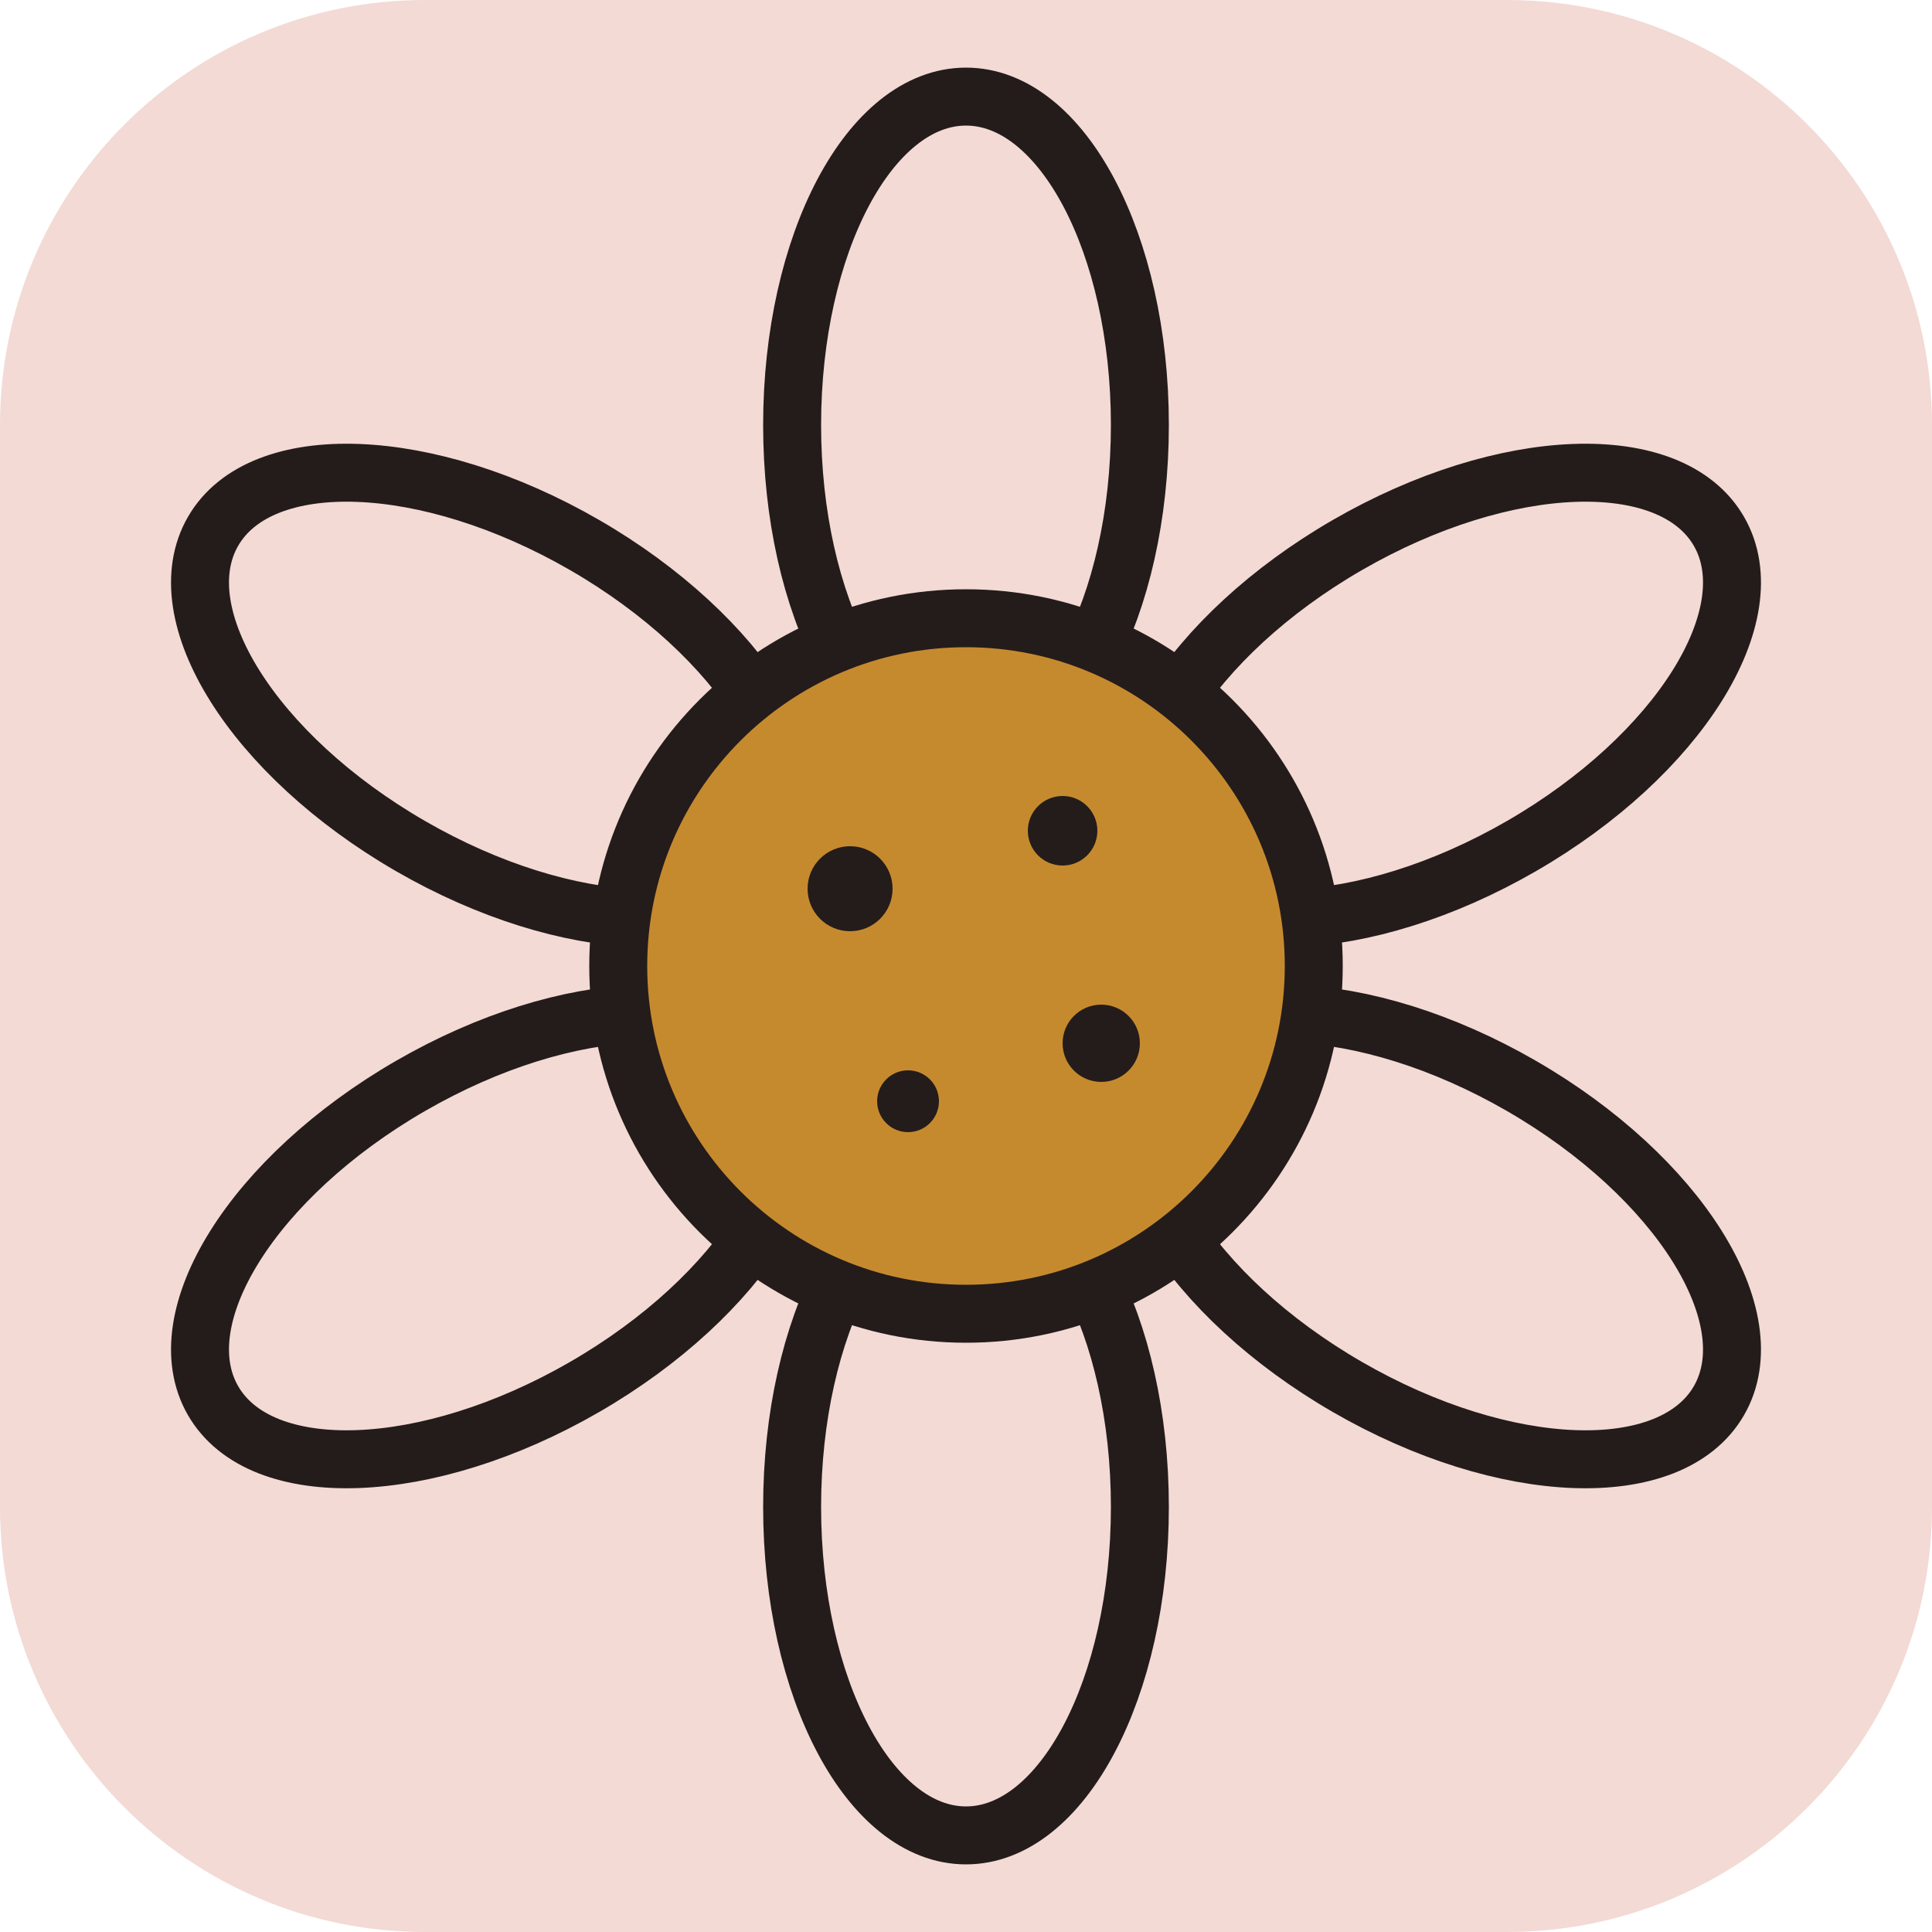
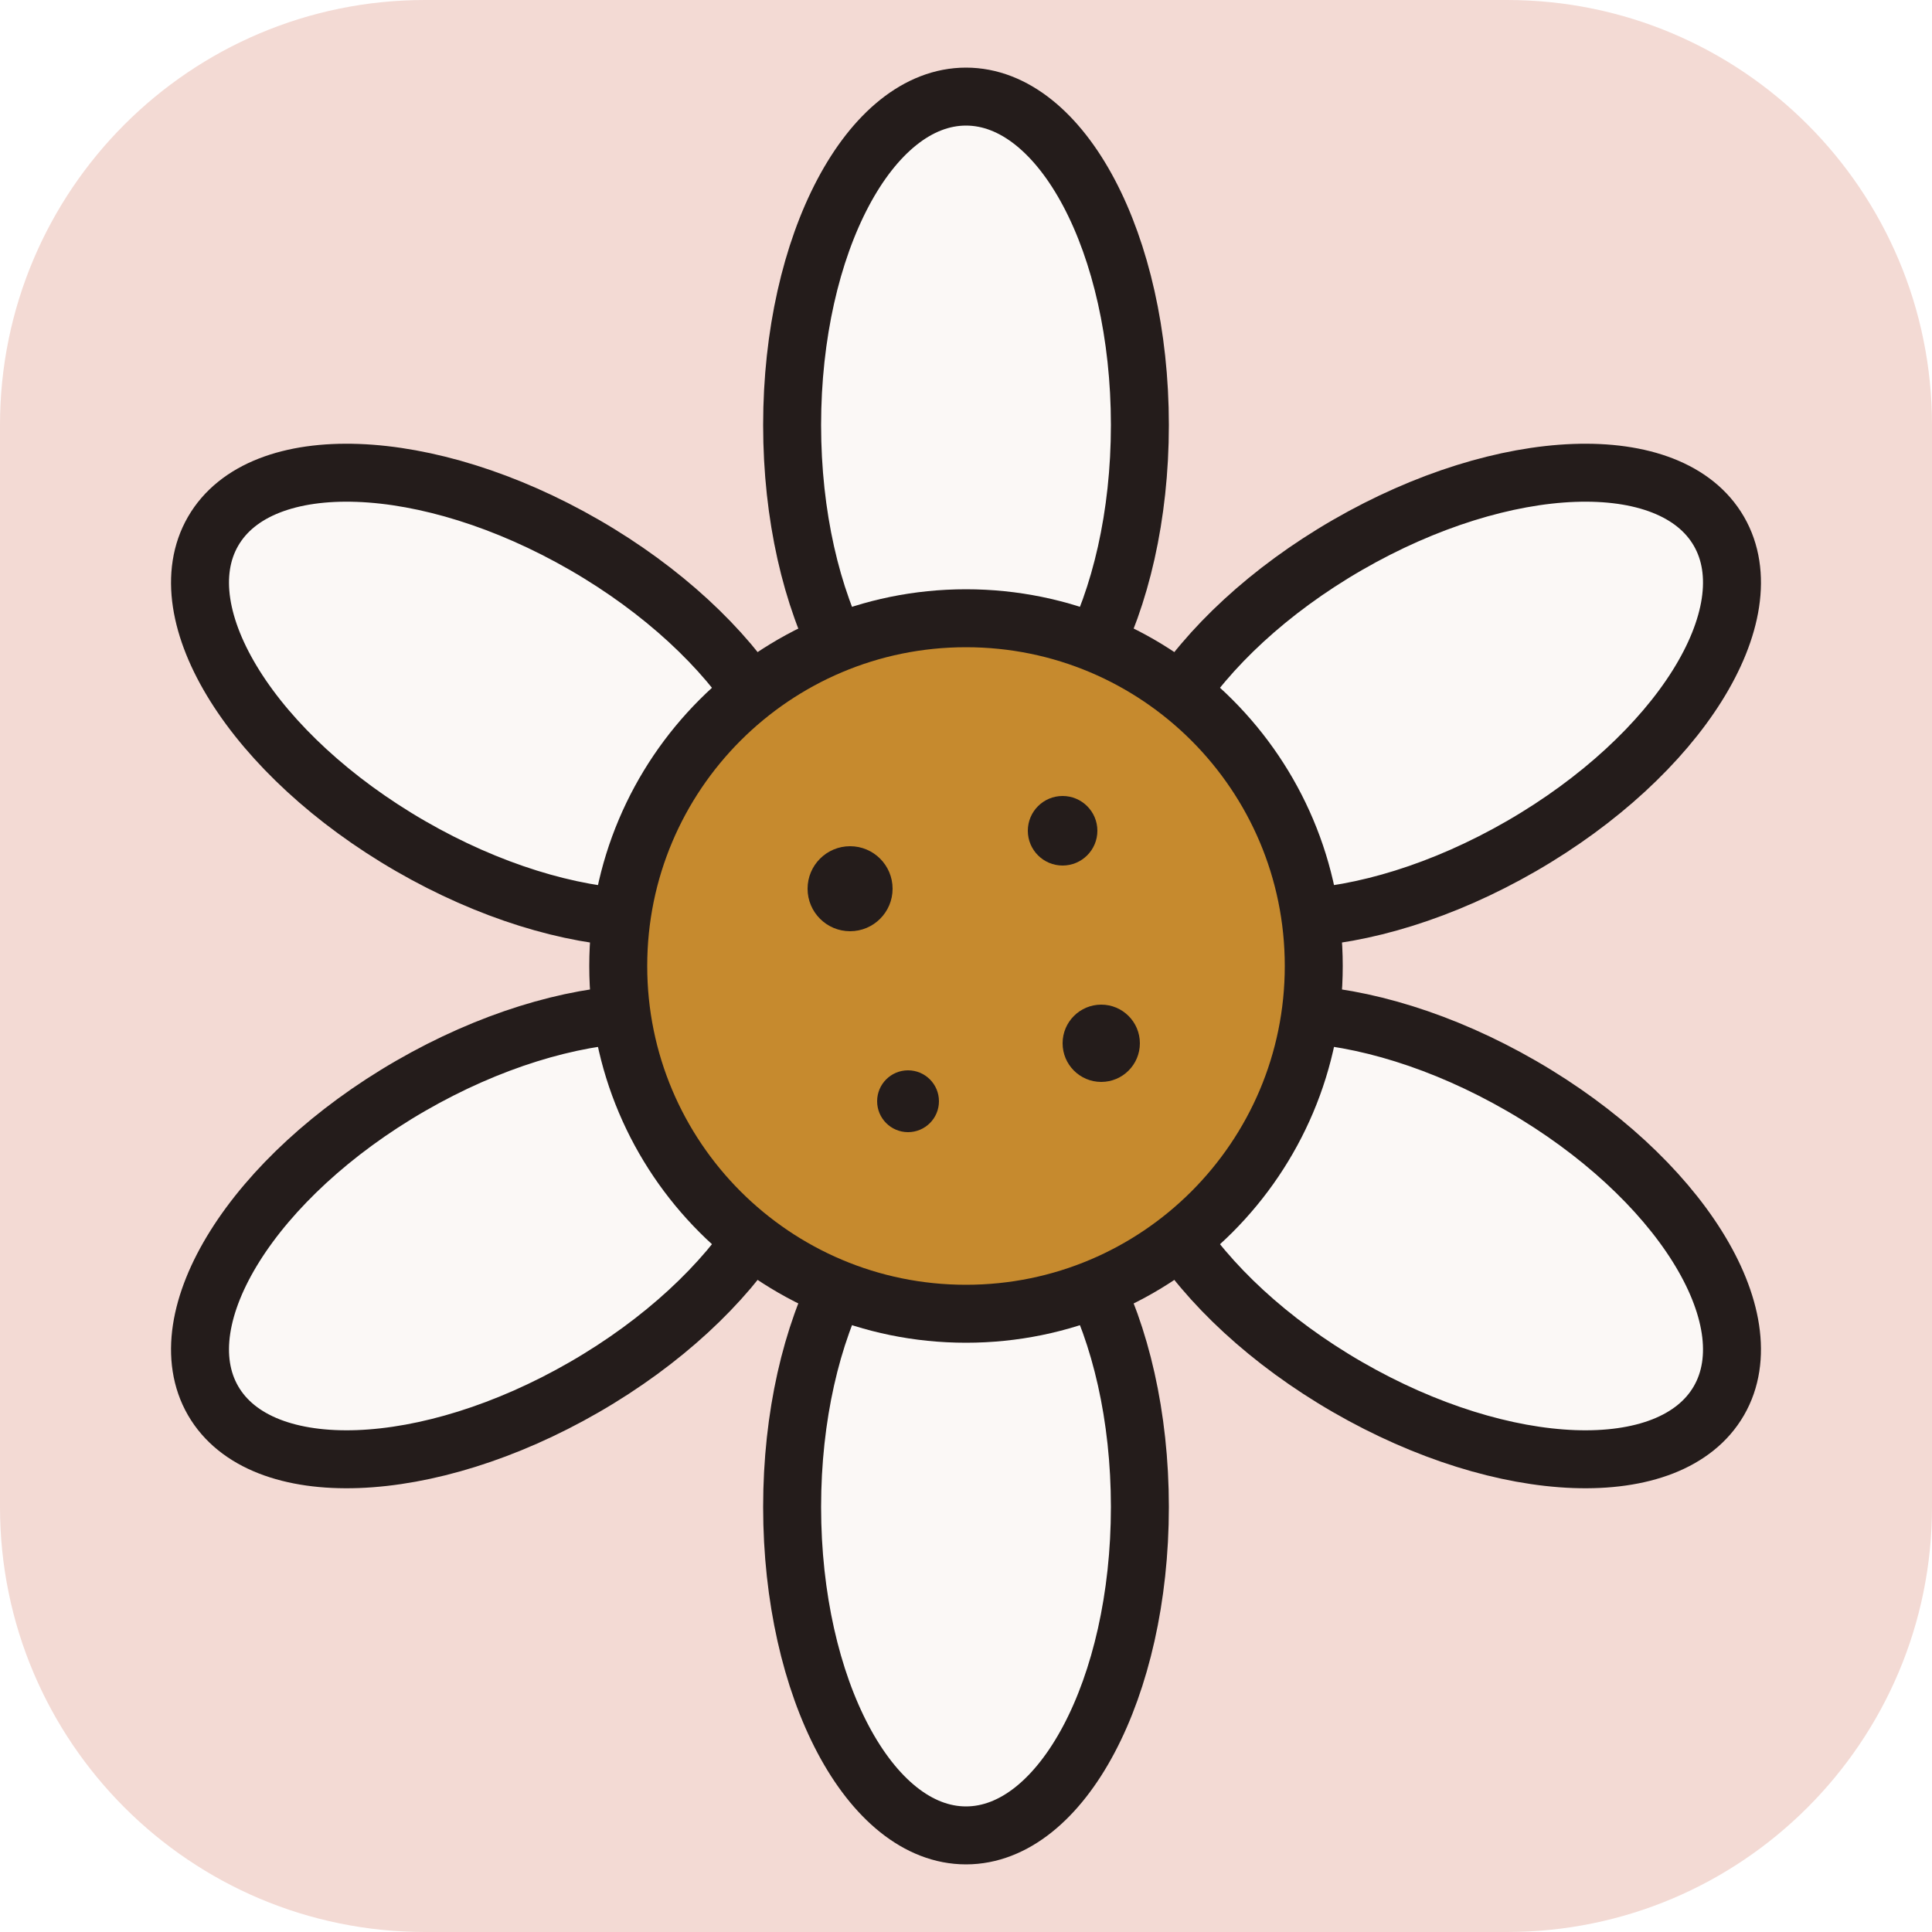
<svg xmlns="http://www.w3.org/2000/svg" viewBox="0 0 100 100" width="100" height="100">
  <rect width="100" height="100" rx="22" fill="#F3DAD4" />
  <g transform="translate(50,50)">
-     <g fill="#F3DAD4" stroke="#241C1B" stroke-width="3">
+     <g fill="#FBF8F6" stroke="#241C1B" stroke-width="3">
      <g id="fp">
        <ellipse cx="0" cy="-28" rx="9" ry="17" />
      </g>
      <use href="#fp" transform="rotate(60)" />
      <use href="#fp" transform="rotate(120)" />
      <use href="#fp" transform="rotate(180)" />
      <use href="#fp" transform="rotate(240)" />
      <use href="#fp" transform="rotate(300)" />
    </g>
    <circle cx="0" cy="0" r="18" fill="#C68A2E" stroke="#241C1B" stroke-width="3" />
    <circle cx="-6" cy="-4" r="2.2" fill="#241C1B" />
    <circle cx="5" cy="-7" r="1.8" fill="#241C1B" />
    <circle cx="7" cy="4" r="2" fill="#241C1B" />
    <circle cx="-3" cy="7" r="1.6" fill="#241C1B" />
  </g>
</svg>
